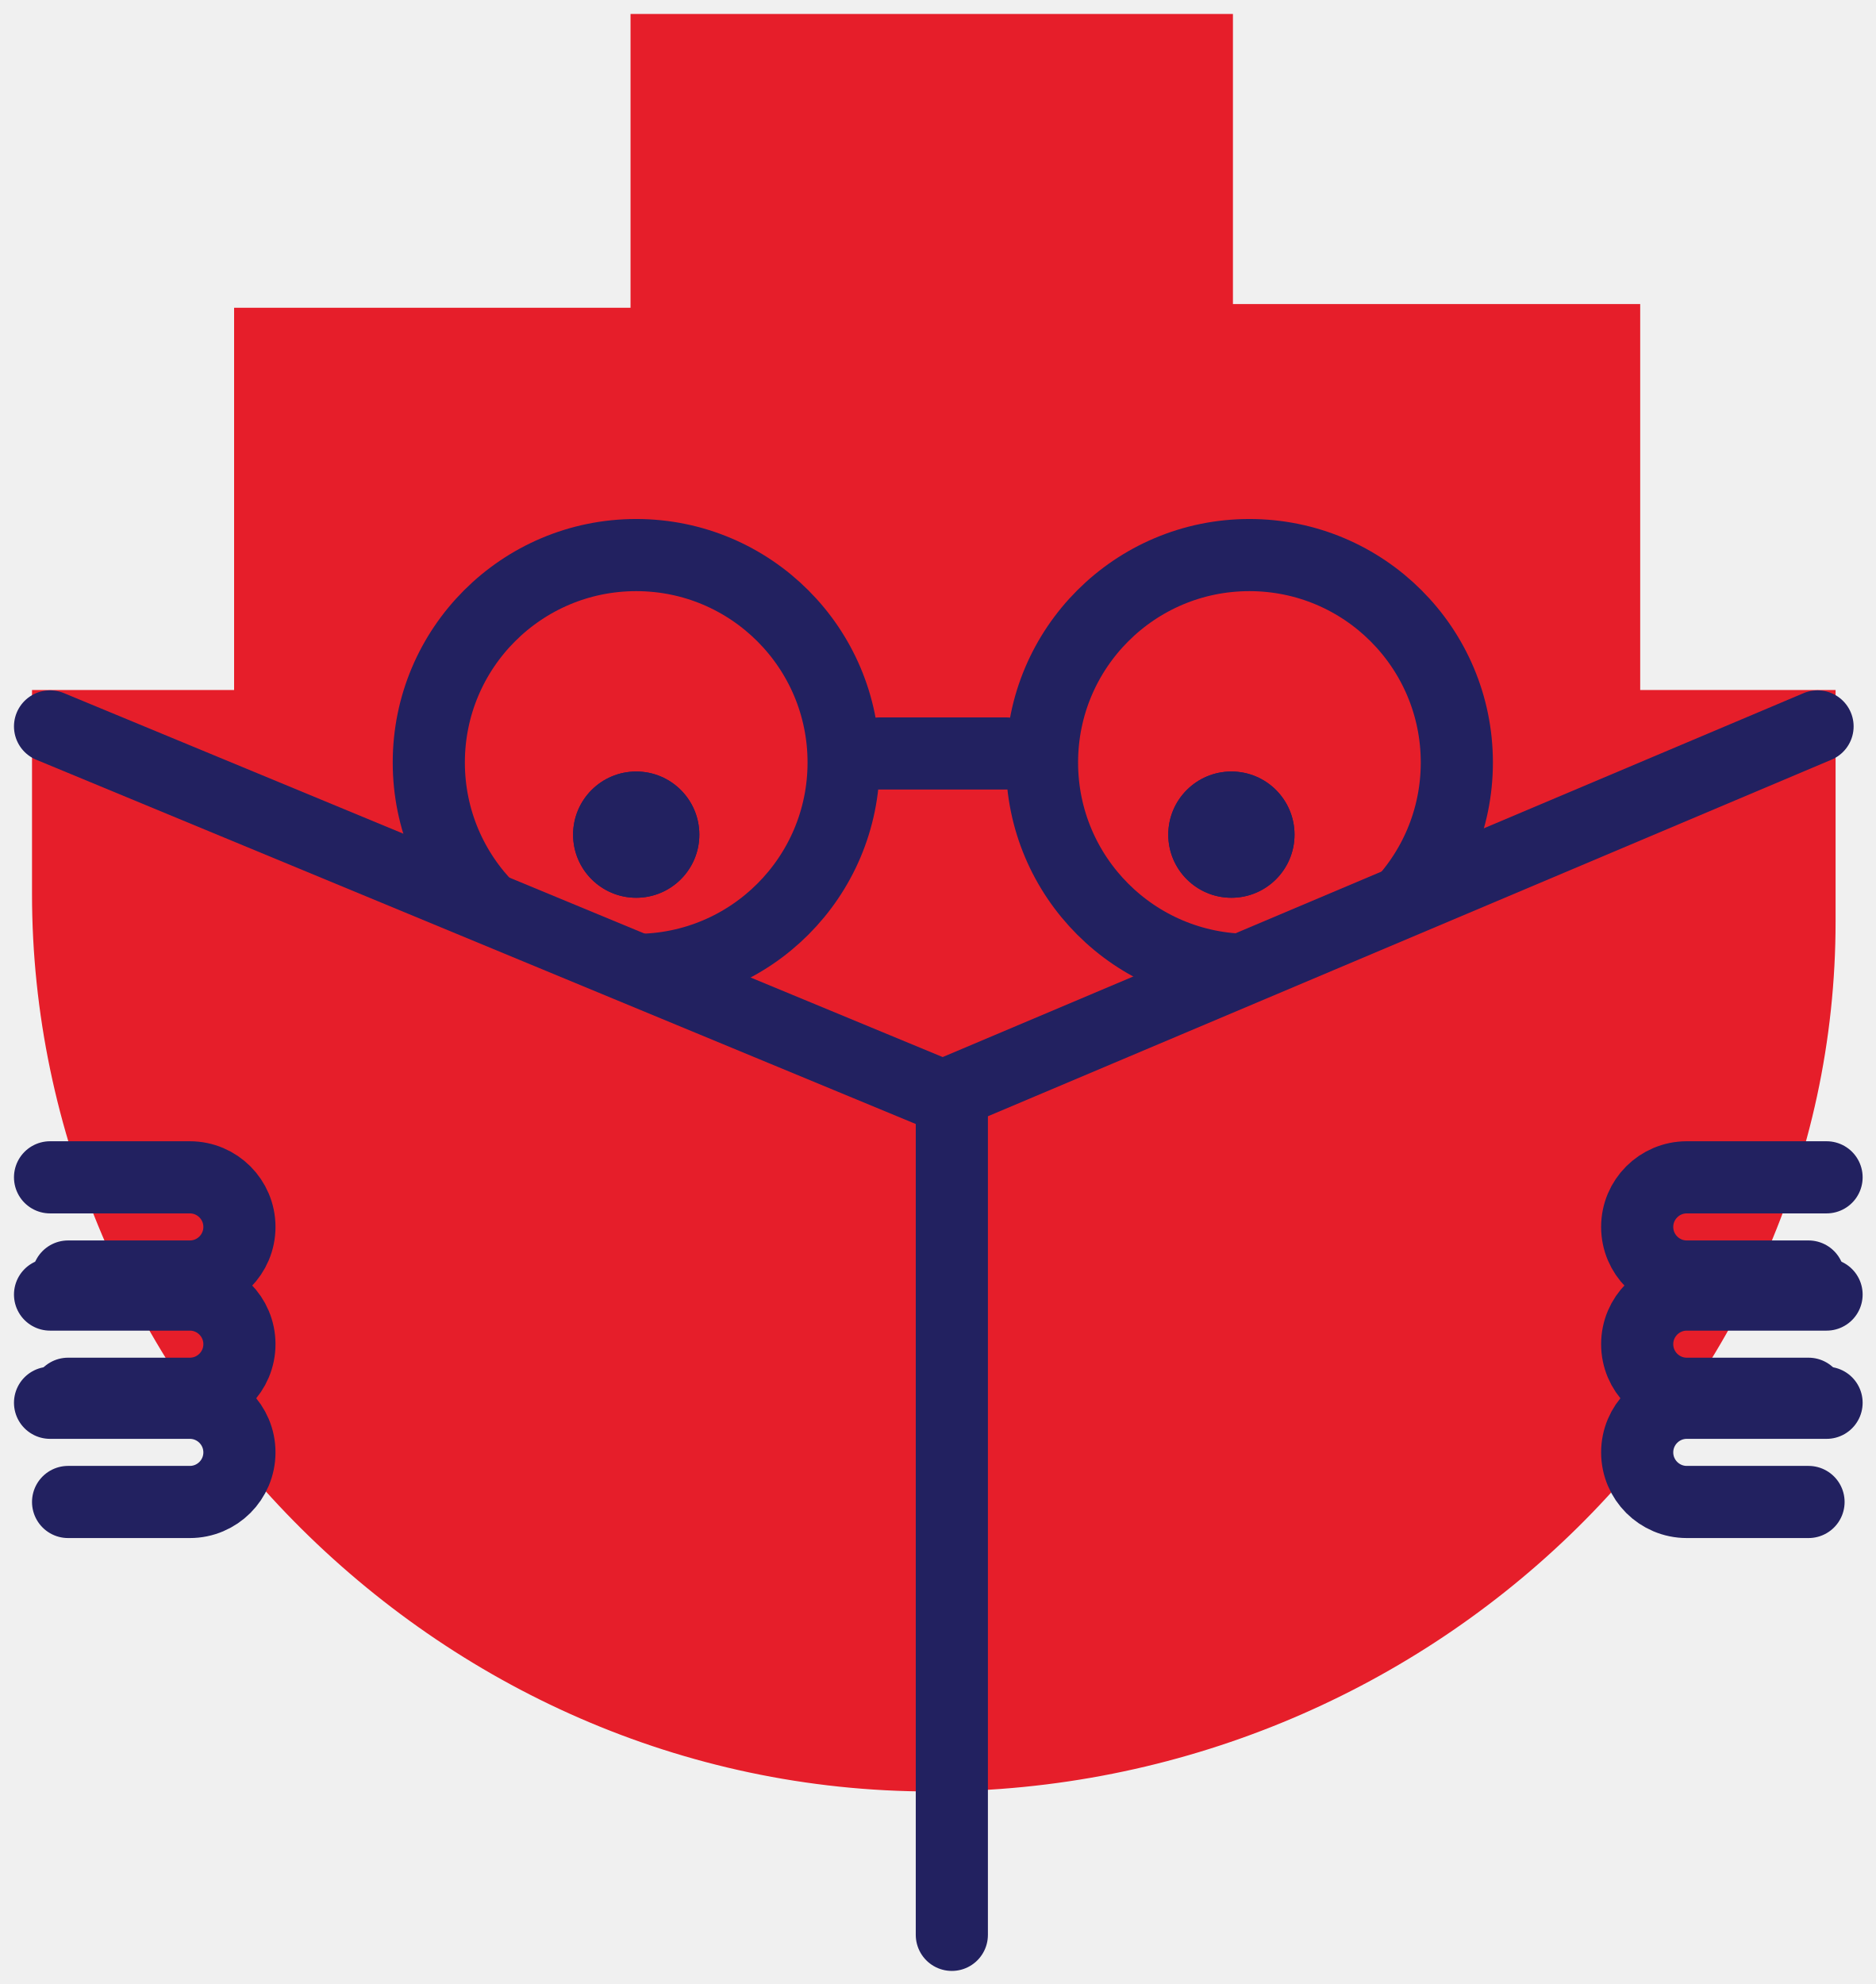
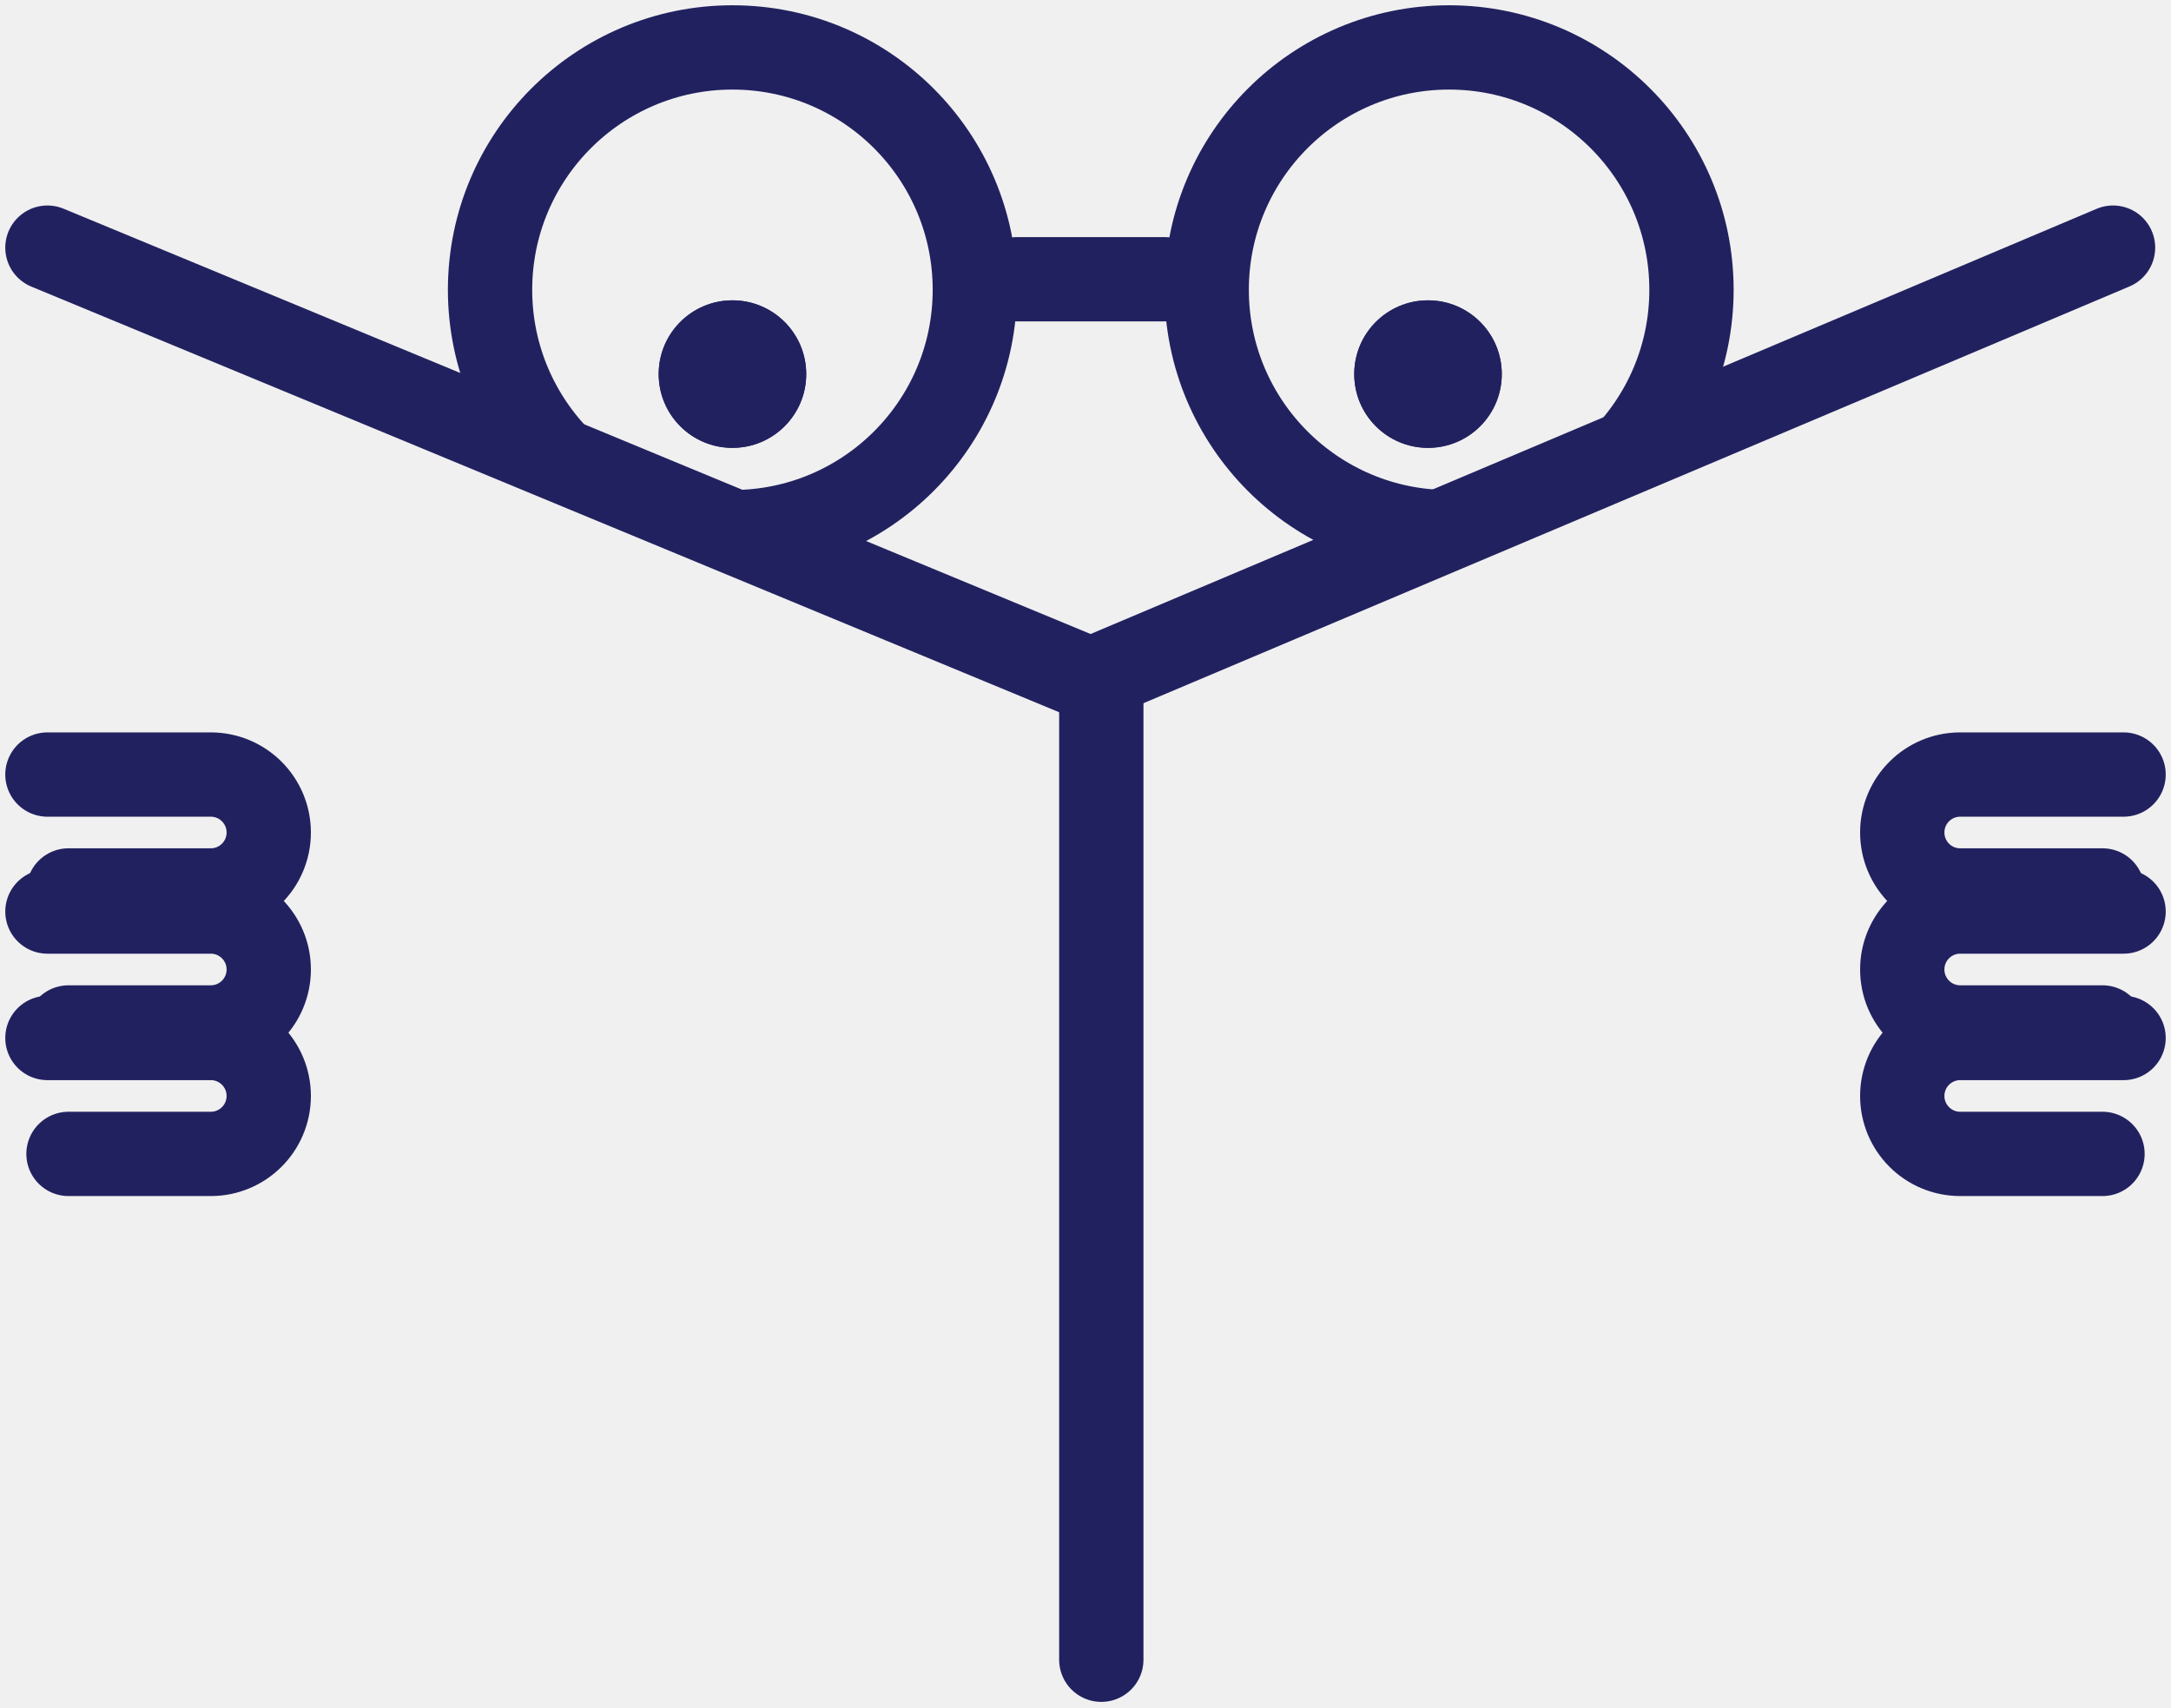
- <svg xmlns="http://www.w3.org/2000/svg" width="104" height="110" viewBox="0 0 104 110" fill="none">
-   <path d="M101.775 51.099L101.775 38.255L90.942 38.255L90.942 16.859L68.361 16.859L68.361 0.775L34.96 0.775L34.96 17.063L12.98 17.063L12.98 38.255L1.775 38.255L1.775 49.567C1.775 75.993 23.906 99.326 51.66 99.326C79.129 99.326 101.775 77.55 101.775 51.099Z" fill="#E61E2A" />
-   <path d="M2.775 40.275L52.275 60.775L100.775 40.275" stroke="#222160" stroke-width="4" stroke-linecap="round" />
-   <mask id="mask0_1255_528" style="mask-type:alpha" maskUnits="userSpaceOnUse" x="21" y="28" width="62" height="28">
-     <path d="M23.775 42.275C23.775 35.924 28.924 30.775 35.275 30.775C41.627 30.775 46.775 35.924 46.775 42.275C46.775 48.627 41.627 53.775 35.275 53.775C28.924 53.775 23.775 48.627 23.775 42.275Z" stroke="#222160" stroke-width="4" stroke-linecap="round" />
-     <mask id="path-4-inside-1_1255_528" fill="white">
-       <ellipse cx="3.5" cy="3.5" rx="3.5" ry="3.5" transform="matrix(-1 -8.74228e-08 -8.74228e-08 1 38.7754 42.7754)" />
+ <svg xmlns="http://www.w3.org/2000/svg" width="103" height="81" viewBox="0 0 103 81" fill="none">
+   <path d="M2.25 11.75L51.75 32.25L100.25 11.75" stroke="#222160" stroke-width="4" stroke-linecap="round" />
+   <mask id="mask0_1505_6044" style="mask-type:alpha" maskUnits="userSpaceOnUse" x="21" y="0" width="62" height="28">
+     <path d="M34.75 25.25C28.399 25.25 23.25 20.101 23.25 13.75C23.25 7.399 28.399 2.25 34.75 2.25C41.101 2.25 46.25 7.399 46.25 13.75C46.25 20.101 41.101 25.25 34.75 25.25Z" stroke="#222160" stroke-width="4" stroke-linecap="round" />
+     <mask id="path-3-inside-1_1505_6044" fill="white">
+       <ellipse cx="3.5" cy="3.5" rx="3.5" ry="3.5" transform="matrix(-1 -8.74228e-08 -8.74228e-08 1 38.25 14.25)" />
    </mask>
-     <ellipse cx="3.5" cy="3.5" rx="3.5" ry="3.5" transform="matrix(-1 -8.74228e-08 -8.74228e-08 1 38.7754 42.7754)" fill="#222160" />
-     <path d="M35.775 46.275C35.775 45.999 35.551 45.775 35.275 45.775L35.275 53.775C31.133 53.775 27.775 50.417 27.775 46.275L35.775 46.275ZM35.275 45.775C34.999 45.775 34.775 45.999 34.775 46.275L42.775 46.275C42.775 50.417 39.417 53.775 35.275 53.775L35.275 45.775ZM34.775 46.275C34.775 46.551 34.999 46.775 35.275 46.775L35.275 38.775C39.417 38.775 42.775 42.133 42.775 46.275L34.775 46.275ZM35.275 46.775C35.551 46.775 35.775 46.551 35.775 46.275L27.775 46.275C27.775 42.133 31.133 38.775 35.275 38.775L35.275 46.775Z" fill="#222160" mask="url(#path-4-inside-1_1255_528)" />
-     <mask id="path-6-inside-2_1255_528" fill="white">
-       <ellipse cx="3.5" cy="3.5" rx="3.5" ry="3.5" transform="matrix(-1 -8.74228e-08 -8.74228e-08 1 71.7754 42.7754)" />
+     <ellipse cx="3.5" cy="3.5" rx="3.5" ry="3.5" transform="matrix(-1 -8.74228e-08 -8.74228e-08 1 38.25 14.25)" fill="#222160" />
+     <path d="M35.25 17.75C35.25 17.474 35.026 17.25 34.75 17.25L34.75 25.25C30.608 25.25 27.25 21.892 27.25 17.75L35.25 17.75ZM34.75 17.25C34.474 17.25 34.25 17.474 34.25 17.75L42.25 17.75C42.25 21.892 38.892 25.25 34.75 25.25L34.75 17.25ZM34.25 17.75C34.25 18.026 34.474 18.25 34.75 18.25L34.75 10.25C38.892 10.25 42.25 13.608 42.25 17.75L34.25 17.75ZM34.75 18.25C35.026 18.25 35.25 18.026 35.25 17.75L27.25 17.75C27.25 13.608 30.608 10.25 34.75 10.25L34.75 18.25Z" fill="#222160" mask="url(#path-3-inside-1_1505_6044)" />
+     <mask id="path-5-inside-2_1505_6044" fill="white">
+       <ellipse cx="3.5" cy="3.5" rx="3.5" ry="3.5" transform="matrix(-1 -8.74228e-08 -8.74228e-08 1 71.25 14.25)" />
    </mask>
-     <ellipse cx="3.5" cy="3.5" rx="3.5" ry="3.5" transform="matrix(-1 -8.74228e-08 -8.74228e-08 1 71.7754 42.7754)" fill="#222160" />
-     <path d="M68.775 46.275C68.775 45.999 68.552 45.775 68.275 45.775L68.275 53.775C64.133 53.775 60.775 50.417 60.775 46.275L68.775 46.275ZM68.275 45.775C67.999 45.775 67.775 45.999 67.775 46.275L75.775 46.275C75.775 50.417 72.418 53.775 68.275 53.775L68.275 45.775ZM67.775 46.275C67.775 46.551 67.999 46.775 68.275 46.775L68.275 38.775C72.418 38.775 75.775 42.133 75.775 46.275L67.775 46.275ZM68.275 46.775C68.552 46.775 68.775 46.551 68.775 46.275L60.775 46.275C60.775 42.133 64.133 38.775 68.275 38.775L68.275 46.775Z" fill="#222160" mask="url(#path-6-inside-2_1255_528)" />
-     <path d="M57.775 42.275C57.775 35.924 62.924 30.775 69.275 30.775C75.627 30.775 80.775 35.924 80.775 42.275C80.775 48.627 75.627 53.775 69.275 53.775C62.924 53.775 57.775 48.627 57.775 42.275Z" stroke="#222160" stroke-width="4" stroke-linecap="round" />
+     <ellipse cx="3.5" cy="3.5" rx="3.5" ry="3.5" transform="matrix(-1 -8.74228e-08 -8.74228e-08 1 71.25 14.25)" fill="#222160" />
+     <path d="M68.25 17.75C68.25 17.474 68.026 17.25 67.75 17.25L67.75 25.25C63.608 25.25 60.25 21.892 60.25 17.75L68.25 17.75ZM67.75 17.25C67.474 17.25 67.25 17.474 67.25 17.75L75.25 17.75C75.25 21.892 71.892 25.25 67.75 25.25L67.75 17.25ZM67.25 17.75C67.25 18.026 67.474 18.25 67.75 18.25L67.75 10.25C71.892 10.25 75.25 13.608 75.25 17.75L67.25 17.75ZM67.75 18.25C68.026 18.25 68.25 18.026 68.25 17.75L60.25 17.75C60.25 13.608 63.608 10.25 67.75 10.25L67.75 18.25Z" fill="#222160" mask="url(#path-5-inside-2_1505_6044)" />
+     <path d="M68.75 25.25C62.399 25.25 57.25 20.101 57.25 13.75C57.25 7.399 62.399 2.25 68.75 2.25C75.101 2.25 80.25 7.399 80.25 13.75C80.25 20.101 75.101 25.25 68.75 25.25Z" stroke="#222160" stroke-width="4" stroke-linecap="round" />
  </mask>
-   <g mask="url(#mask0_1255_528)">
-     <path d="M52.275 19.275L19.275 23.775L15.275 45.275L53.775 60.275L86.275 46.775L82.275 23.775L52.275 19.275Z" fill="#222160" />
+   <g mask="url(#mask0_1505_6044)">
+     <path d="M51.75 -9.25L18.75 -4.75L14.75 16.75L53.25 31.75L85.75 18.25L81.75 -4.75L51.75 -9.25Z" fill="#222160" />
  </g>
-   <line x1="48.775" y1="41.775" x2="55.775" y2="41.775" stroke="#222160" stroke-width="4" stroke-linecap="round" />
-   <path d="M52.775 60.775V107.275" stroke="#222160" stroke-width="4" stroke-linecap="round" />
-   <path d="M2.775 65.275H10.525C12.044 65.275 13.275 66.507 13.275 68.025V68.025C13.275 69.544 12.044 70.775 10.525 70.775H3.775" stroke="#222160" stroke-width="4" stroke-linecap="round" />
-   <path d="M101.275 65.275H93.525C92.007 65.275 90.775 66.507 90.775 68.025V68.025C90.775 69.544 92.007 70.775 93.525 70.775H100.275" stroke="#222160" stroke-width="4" stroke-linecap="round" />
-   <path d="M2.775 71.775H10.525C12.044 71.775 13.275 73.007 13.275 74.525V74.525C13.275 76.044 12.044 77.275 10.525 77.275H3.775" stroke="#222160" stroke-width="4" stroke-linecap="round" />
-   <path d="M101.275 71.775H93.525C92.007 71.775 90.775 73.007 90.775 74.525V74.525C90.775 76.044 92.007 77.275 93.525 77.275H100.275" stroke="#222160" stroke-width="4" stroke-linecap="round" />
-   <path d="M2.775 77.775H10.525C12.044 77.775 13.275 79.007 13.275 80.525V80.525C13.275 82.044 12.044 83.275 10.525 83.275H3.775" stroke="#222160" stroke-width="4" stroke-linecap="round" />
-   <path d="M101.275 77.775H93.525C92.007 77.775 90.775 79.007 90.775 80.525V80.525C90.775 82.044 92.007 83.275 93.525 83.275H100.275" stroke="#222160" stroke-width="4" stroke-linecap="round" />
+   <line x1="48.25" y1="13.25" x2="55.25" y2="13.25" stroke="#222160" stroke-width="4" stroke-linecap="round" />
+   <path d="M52.25 32.25V78.75" stroke="#222160" stroke-width="4" stroke-linecap="round" />
+   <path d="M2.25 36.75H10C11.519 36.75 12.75 37.981 12.75 39.5V39.5C12.75 41.019 11.519 42.25 10 42.25H3.25" stroke="#222160" stroke-width="4" stroke-linecap="round" />
+   <path d="M100.75 36.75H93C91.481 36.75 90.25 37.981 90.25 39.5V39.5C90.25 41.019 91.481 42.25 93 42.25H99.75" stroke="#222160" stroke-width="4" stroke-linecap="round" />
+   <path d="M2.25 43.25H10C11.519 43.25 12.75 44.481 12.75 46V46C12.75 47.519 11.519 48.75 10 48.75H3.25" stroke="#222160" stroke-width="4" stroke-linecap="round" />
+   <path d="M100.75 43.25H93C91.481 43.25 90.25 44.481 90.25 46V46C90.25 47.519 91.481 48.75 93 48.75H99.75" stroke="#222160" stroke-width="4" stroke-linecap="round" />
+   <path d="M2.25 49.25H10C11.519 49.25 12.75 50.481 12.75 52V52C12.75 53.519 11.519 54.75 10 54.75H3.25" stroke="#222160" stroke-width="4" stroke-linecap="round" />
+   <path d="M100.75 49.25H93C91.481 49.25 90.25 50.481 90.25 52V52C90.25 53.519 91.481 54.75 93 54.75H99.75" stroke="#222160" stroke-width="4" stroke-linecap="round" />
</svg>
